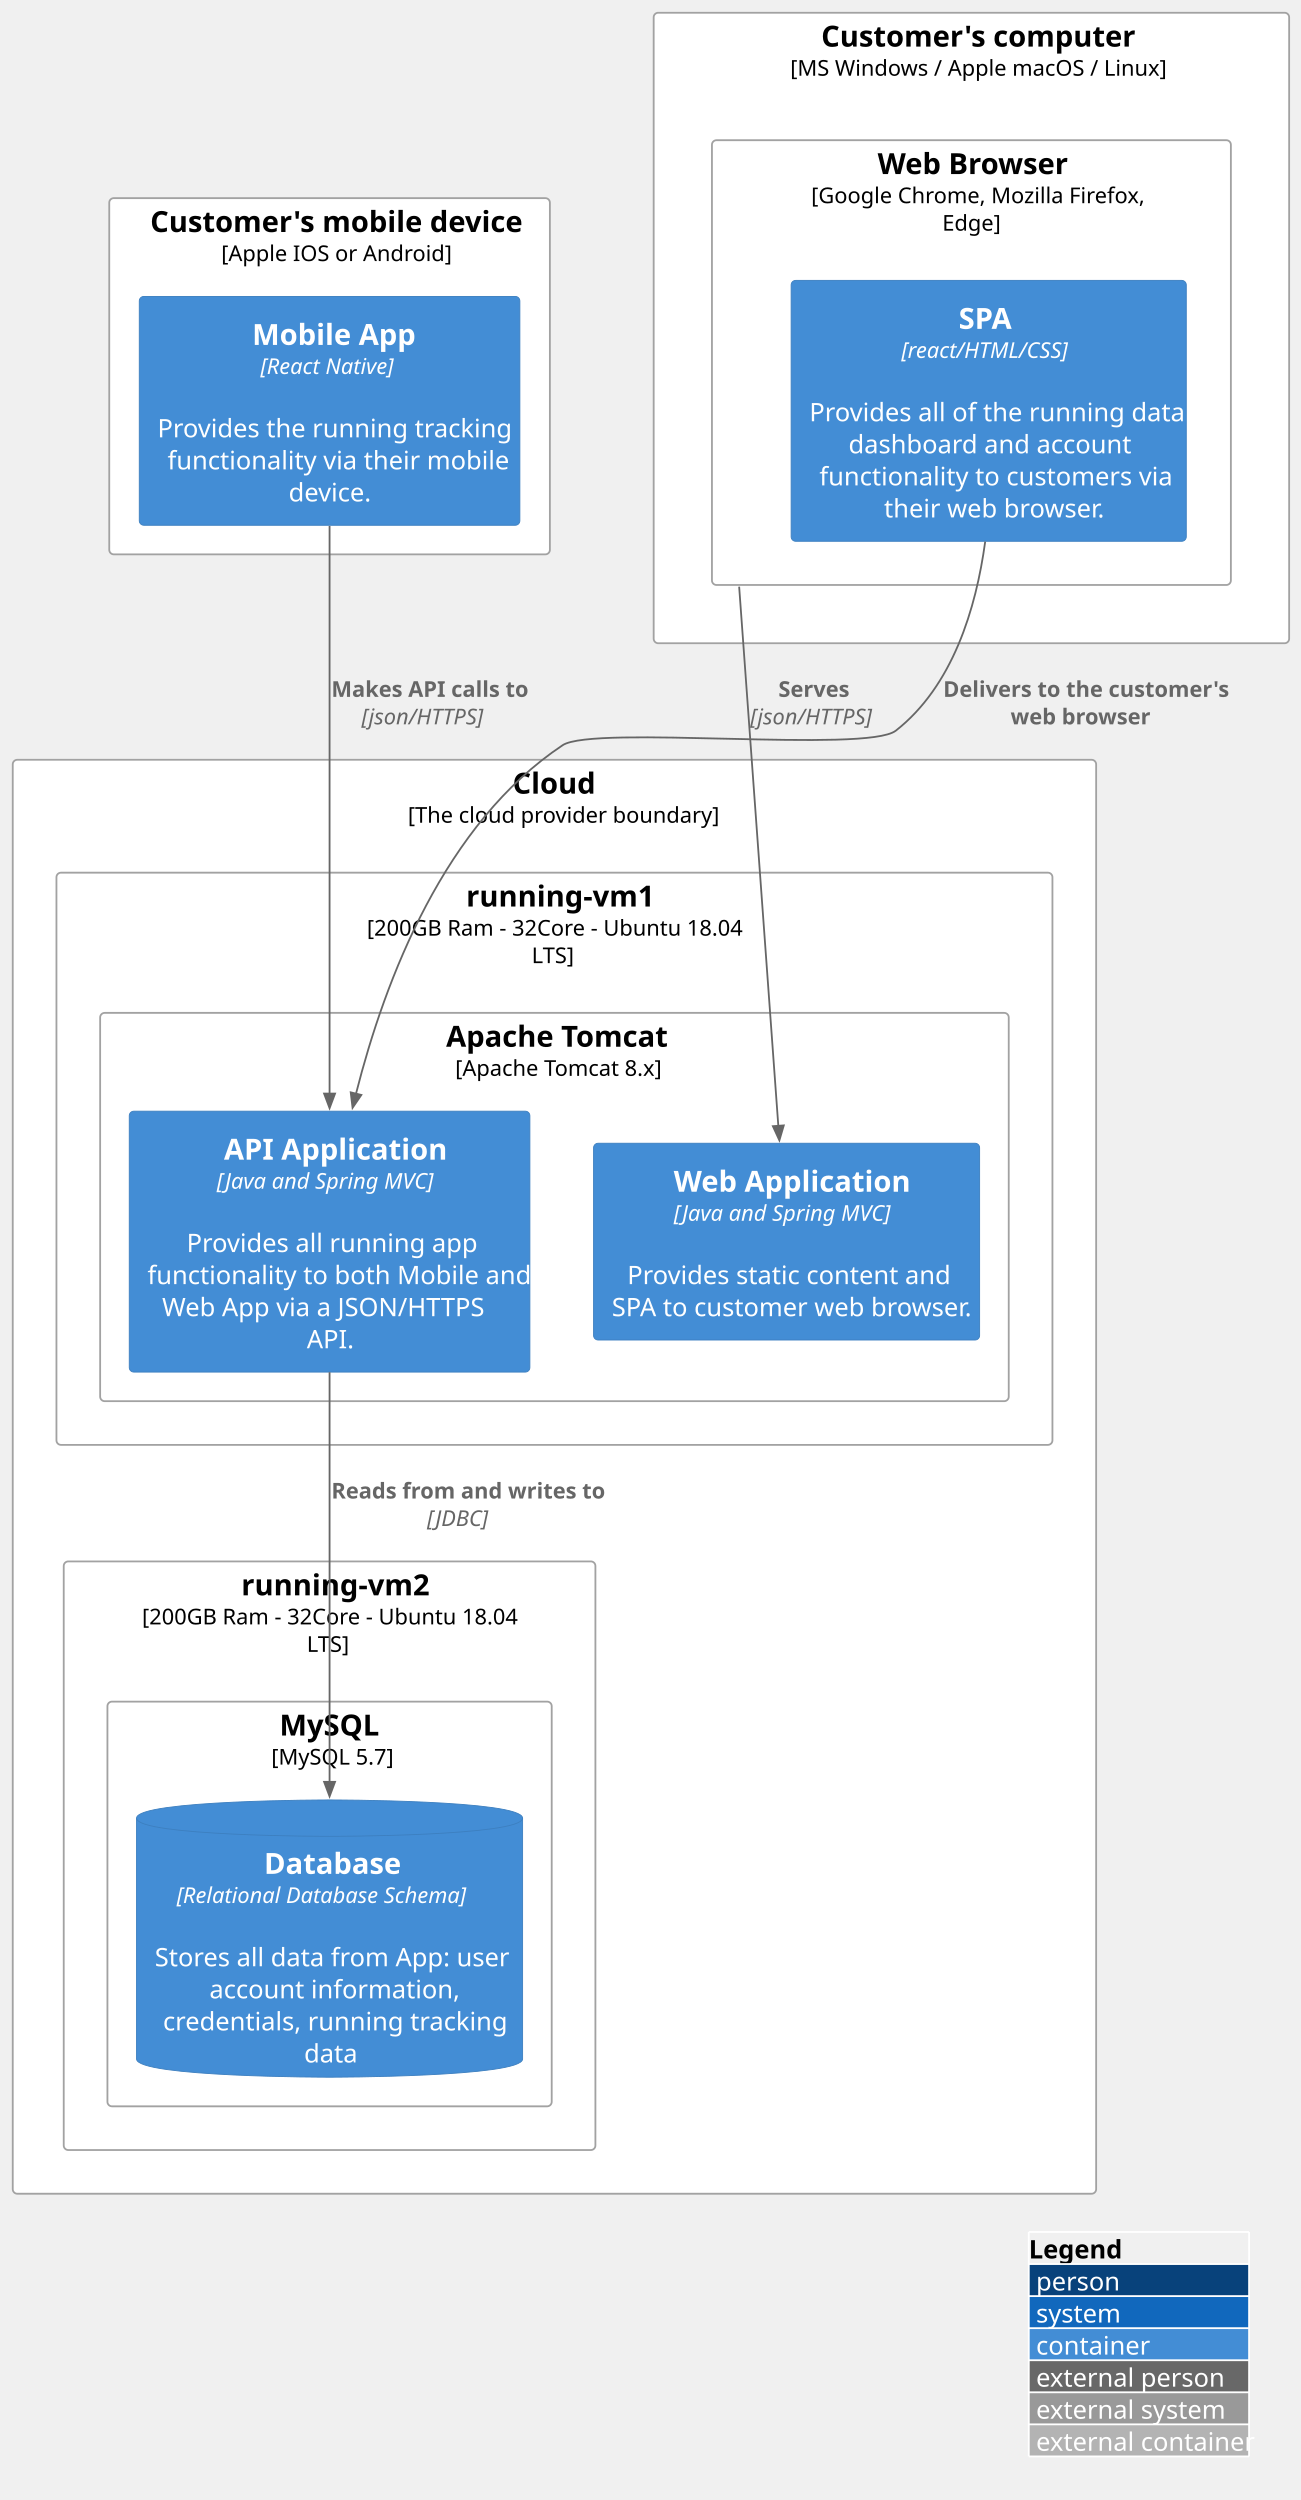
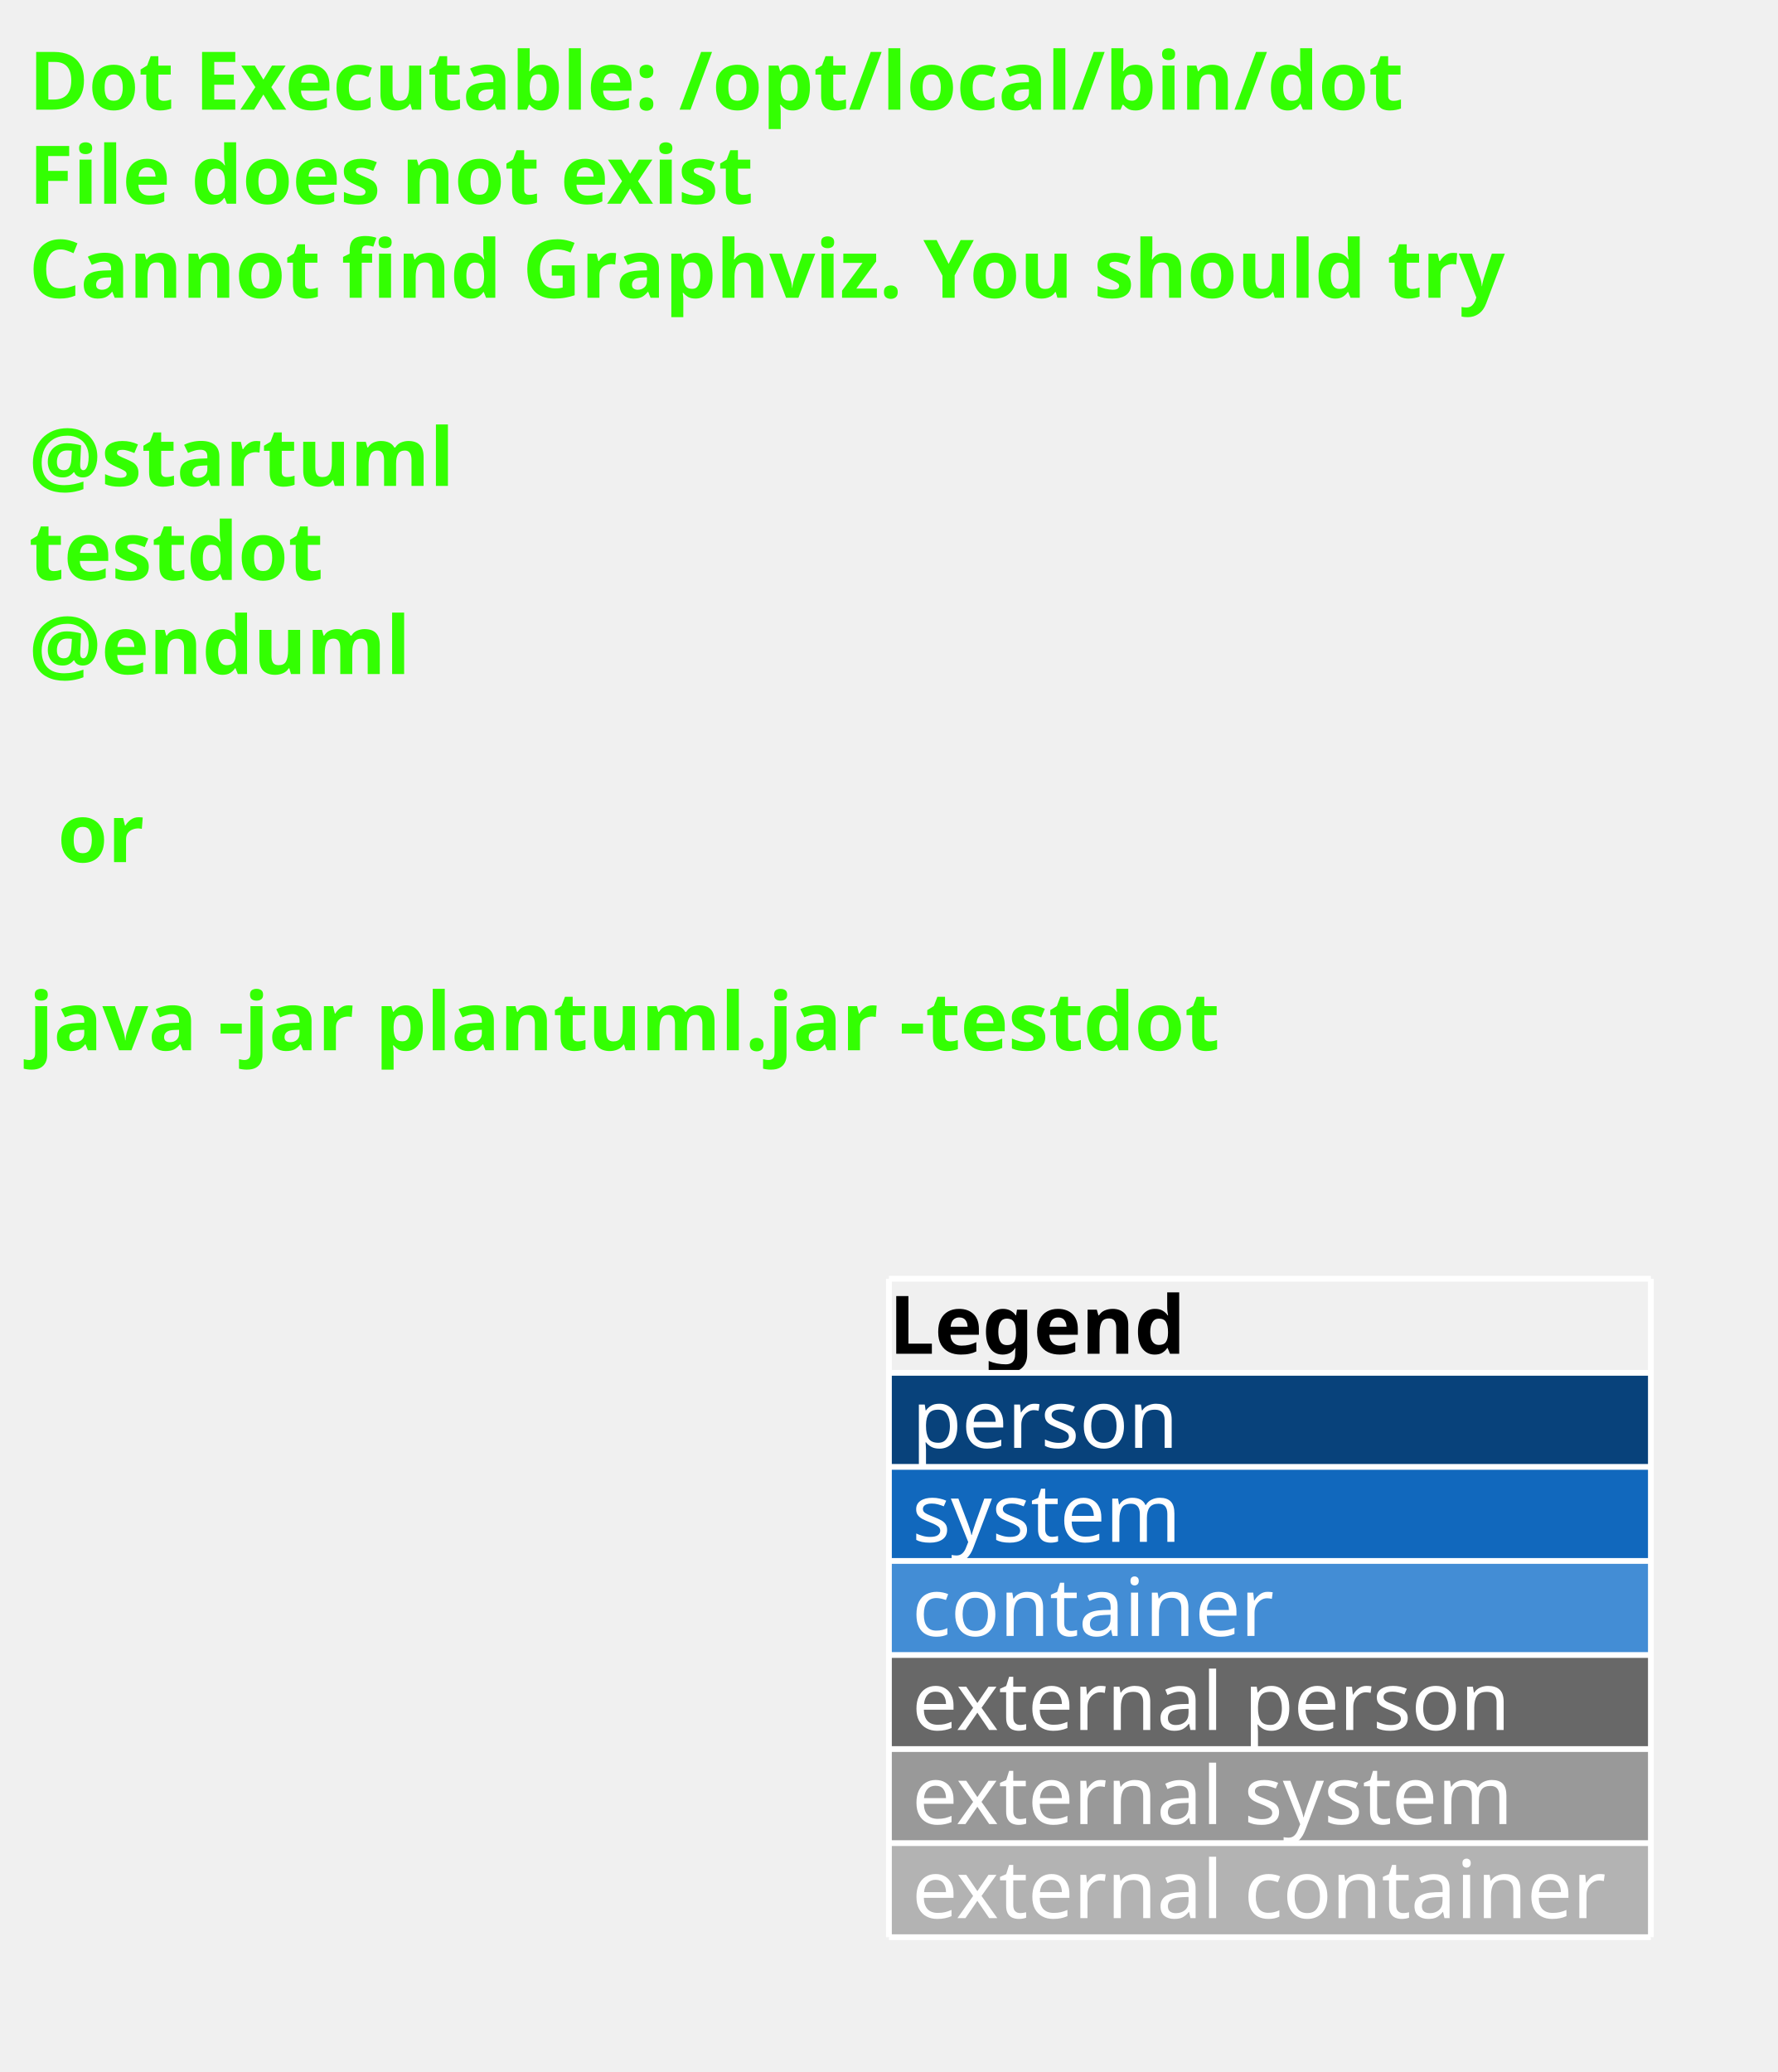
- <svg xmlns="http://www.w3.org/2000/svg" contentStyleType="text/css" height="1373px" preserveAspectRatio="none" style="width:714px;height:1373px;background:#FFFFFF;" version="1.1" viewBox="0 0 714 1373" width="714px" zoomAndPan="magnify">
+ <svg xmlns="http://www.w3.org/2000/svg" contentStyleType="text/css" height="359px" preserveAspectRatio="none" style="width:308px;height:359px;background:#FFFFFF;" version="1.1" viewBox="0 0 308 359" width="308px" zoomAndPan="magnify">
  <defs />
  <g>
-     <g id="cluster_plc">
-       <rect fill="#FFFFFF" height="787.53" rx="2.5" ry="2.5" style="stroke:#A2A2A2;stroke-width:1.0;" width="595" x="7" y="417.27" />
-       <text fill="#000000" font-family="sans-serif" font-size="16" font-weight="bold" lengthAdjust="spacing" textLength="46" x="281.5" y="435.879">Cloud</text>
-       <text fill="#000000" font-family="sans-serif" font-size="12" lengthAdjust="spacing" textLength="161" x="224" y="451.852">[The cloud provider boundary]</text>
-     </g>
-     <g id="cluster_dn">
-       <rect fill="#FFFFFF" height="314.26" rx="2.5" ry="2.5" style="stroke:#A2A2A2;stroke-width:1.0;" width="547" x="31" y="479.27" />
-       <text fill="#000000" font-family="sans-serif" font-size="16" font-weight="bold" lengthAdjust="spacing" textLength="97" x="256" y="497.879">running-vm1</text>
-       <text fill="#000000" font-family="sans-serif" font-size="12" lengthAdjust="spacing" textLength="206" x="201.5" y="513.852">[200GB Ram - 32Core - Ubuntu 18.04</text>
-       <text fill="#000000" font-family="sans-serif" font-size="12" lengthAdjust="spacing" textLength="25" x="292" y="528.946">LTS]</text>
-     </g>
-     <g id="cluster_apache2">
-       <rect fill="#FFFFFF" height="213.26" rx="2.5" ry="2.5" style="stroke:#A2A2A2;stroke-width:1.0;" width="499" x="55" y="556.27" />
-       <text fill="#000000" font-family="sans-serif" font-size="16" font-weight="bold" lengthAdjust="spacing" textLength="119" x="245" y="574.879">Apache Tomcat</text>
-       <text fill="#000000" font-family="sans-serif" font-size="12" lengthAdjust="spacing" textLength="109" x="250" y="590.852">[Apache Tomcat 8.x]</text>
-     </g>
-     <g id="cluster_db01">
-       <rect fill="#FFFFFF" height="323.27" rx="2.5" ry="2.5" style="stroke:#A2A2A2;stroke-width:1.0;" width="292" x="35" y="857.53" />
-       <text fill="#000000" font-family="sans-serif" font-size="16" font-weight="bold" lengthAdjust="spacing" textLength="97" x="132.5" y="876.139">running-vm2</text>
-       <text fill="#000000" font-family="sans-serif" font-size="12" lengthAdjust="spacing" textLength="206" x="78" y="892.112">[200GB Ram - 32Core - Ubuntu 18.04</text>
-       <text fill="#000000" font-family="sans-serif" font-size="12" lengthAdjust="spacing" textLength="25" x="168.5" y="907.206">LTS]</text>
-     </g>
-     <g id="cluster_mysql">
-       <rect fill="#FFFFFF" height="222.27" rx="2.5" ry="2.5" style="stroke:#A2A2A2;stroke-width:1.0;" width="244" x="59" y="934.53" />
-       <text fill="#000000" font-family="sans-serif" font-size="16" font-weight="bold" lengthAdjust="spacing" textLength="55" x="153.5" y="953.139">MySQL</text>
-       <text fill="#000000" font-family="sans-serif" font-size="12" lengthAdjust="spacing" textLength="64" x="149" y="969.112">[MySQL 5.7]</text>
-     </g>
-     <g id="cluster_mob">
-       <rect fill="#FFFFFF" height="195.65" rx="2.5" ry="2.5" style="stroke:#A2A2A2;stroke-width:1.0;" width="242" x="60" y="108.81" />
-       <text fill="#000000" font-family="sans-serif" font-size="16" font-weight="bold" lengthAdjust="spacing" textLength="197" x="82.5" y="127.419">Customer's mobile device</text>
-       <text fill="#000000" font-family="sans-serif" font-size="12" lengthAdjust="spacing" textLength="119" x="121.5" y="143.392">[Apple IOS or Android]</text>
-     </g>
-     <g id="cluster_comp">
-       <rect fill="#FFFFFF" height="346.27" rx="2.5" ry="2.5" style="stroke:#A2A2A2;stroke-width:1.0;" width="349" x="359" y="7" />
-       <text fill="#000000" font-family="sans-serif" font-size="16" font-weight="bold" lengthAdjust="spacing" textLength="165" x="451" y="25.609">Customer's computer</text>
-       <text fill="#000000" font-family="sans-serif" font-size="12" lengthAdjust="spacing" textLength="199" x="434" y="41.582">[MS Windows / Apple macOS / Linux]</text>
-     </g>
-     <g id="cluster_browser">
-       <rect fill="#FFFFFF" height="244.27" rx="2.5" ry="2.5" style="stroke:#A2A2A2;stroke-width:1.0;" width="285" x="391" y="77" />
-       <text fill="#000000" font-family="sans-serif" font-size="16" font-weight="bold" lengthAdjust="spacing" textLength="103" x="482" y="95.609">Web Browser</text>
-       <text fill="#000000" font-family="sans-serif" font-size="12" lengthAdjust="spacing" textLength="176" x="445.5" y="111.582">[Google Chrome, Mozilla Firefox,</text>
-       <text fill="#000000" font-family="sans-serif" font-size="12" lengthAdjust="spacing" textLength="32" x="517.5" y="126.676">Edge]</text>
-     </g>
-     <g id="elem_web">
-       <rect fill="#438DD5" height="108.047" rx="2.5" ry="2.5" style="stroke:#3C7FC0;stroke-width:0.5;" width="212" x="326" y="627.88" />
-       <text fill="#FFFFFF" font-family="sans-serif" font-size="16" font-weight="bold" lengthAdjust="spacing" textLength="124" x="370" y="654.489">Web Application</text>
-       <text fill="#FFFFFF" font-family="sans-serif" font-size="12" font-style="italic" lengthAdjust="spacing" textLength="124" x="370" y="670.462">[Java and Spring MVC]</text>
-       <text fill="#FFFFFF" font-family="sans-serif" font-size="14" lengthAdjust="spacing" textLength="4" x="430" y="687.632"> </text>
-       <text fill="#FFFFFF" font-family="sans-serif" font-size="14" lengthAdjust="spacing" textLength="171" x="344.5" y="705.241">Provides static content and</text>
-       <text fill="#FFFFFF" font-family="sans-serif" font-size="14" lengthAdjust="spacing" textLength="192" x="336" y="722.851">SPA to customer web browser.</text>
-     </g>
-     <g id="elem_api">
-       <rect fill="#438DD5" height="143.266" rx="2.5" ry="2.5" style="stroke:#3C7FC0;stroke-width:0.5;" width="220" x="71" y="610.27" />
-       <text fill="#FFFFFF" font-family="sans-serif" font-size="16" font-weight="bold" lengthAdjust="spacing" textLength="116" x="123" y="636.879">API Application</text>
-       <text fill="#FFFFFF" font-family="sans-serif" font-size="12" font-style="italic" lengthAdjust="spacing" textLength="124" x="119" y="652.852">[Java and Spring MVC]</text>
-       <text fill="#FFFFFF" font-family="sans-serif" font-size="14" lengthAdjust="spacing" textLength="4" x="179" y="670.022"> </text>
-       <text fill="#FFFFFF" font-family="sans-serif" font-size="14" lengthAdjust="spacing" textLength="153" x="102.5" y="687.631">Provides all running app</text>
-       <text fill="#FFFFFF" font-family="sans-serif" font-size="14" lengthAdjust="spacing" textLength="196" x="81" y="705.241">functionality to both Mobile and</text>
-       <text fill="#FFFFFF" font-family="sans-serif" font-size="14" lengthAdjust="spacing" textLength="180" x="89" y="722.85">Web App via a JSON/HTTPS</text>
-       <text fill="#FFFFFF" font-family="sans-serif" font-size="14" lengthAdjust="spacing" textLength="25" x="168.5" y="740.46">API.</text>
-     </g>
-     <g id="elem_db">
-       <path d="M75,998.53 C75,988.53 181,988.53 181,988.53 C181,988.53 287,988.53 287,998.53 L287,1130.796 C287,1140.796 181,1140.796 181,1140.796 C181,1140.796 75,1140.796 75,1130.796 L75,998.53 " fill="#438DD5" style="stroke:#3C7FC0;stroke-width:0.5;" />
-       <path d="M75,998.53 C75,1008.53 181,1008.53 181,1008.53 C181,1008.53 287,1008.53 287,998.53 " fill="none" style="stroke:#3C7FC0;stroke-width:0.5;" />
-       <text fill="#FFFFFF" font-family="sans-serif" font-size="16" font-weight="bold" lengthAdjust="spacing" textLength="72" x="145" y="1029.139">Database</text>
-       <text fill="#FFFFFF" font-family="sans-serif" font-size="12" font-style="italic" lengthAdjust="spacing" textLength="168" x="97" y="1045.112">[Relational Database Schema]</text>
-       <text fill="#FFFFFF" font-family="sans-serif" font-size="14" lengthAdjust="spacing" textLength="4" x="179" y="1062.282"> </text>
-       <text fill="#FFFFFF" font-family="sans-serif" font-size="14" lengthAdjust="spacing" textLength="188" x="85" y="1079.891">Stores all data from App: user</text>
-       <text fill="#FFFFFF" font-family="sans-serif" font-size="14" lengthAdjust="spacing" textLength="128" x="115" y="1097.501">account information,</text>
-       <text fill="#FFFFFF" font-family="sans-serif" font-size="14" lengthAdjust="spacing" textLength="179" x="89.5" y="1115.11">credentials, running tracking</text>
-       <text fill="#FFFFFF" font-family="sans-serif" font-size="14" lengthAdjust="spacing" textLength="28" x="167" y="1132.719">data</text>
-     </g>
-     <g id="elem_mobile">
-       <rect fill="#438DD5" height="125.656" rx="2.5" ry="2.5" style="stroke:#3C7FC0;stroke-width:0.5;" width="209" x="76.5" y="162.81" />
-       <text fill="#FFFFFF" font-family="sans-serif" font-size="16" font-weight="bold" lengthAdjust="spacing" textLength="85" x="138.5" y="189.419">Mobile App</text>
-       <text fill="#FFFFFF" font-family="sans-serif" font-size="12" font-style="italic" lengthAdjust="spacing" textLength="76" x="143" y="205.392">[React Native]</text>
-       <text fill="#FFFFFF" font-family="sans-serif" font-size="14" lengthAdjust="spacing" textLength="4" x="179" y="222.562"> </text>
-       <text fill="#FFFFFF" font-family="sans-serif" font-size="14" lengthAdjust="spacing" textLength="185" x="86.5" y="240.171">Provides the running tracking</text>
-       <text fill="#FFFFFF" font-family="sans-serif" font-size="14" lengthAdjust="spacing" textLength="174" x="92" y="257.781">functionality via their mobile</text>
-       <text fill="#FFFFFF" font-family="sans-serif" font-size="14" lengthAdjust="spacing" textLength="45" x="158.5" y="275.39">device.</text>
-     </g>
-     <g id="elem_spa">
-       <rect fill="#438DD5" height="143.266" rx="2.5" ry="2.5" style="stroke:#3C7FC0;stroke-width:0.5;" width="217" x="434.5" y="154" />
-       <text fill="#FFFFFF" font-family="sans-serif" font-size="16" font-weight="bold" lengthAdjust="spacing" textLength="33" x="526.5" y="180.609">SPA</text>
-       <text fill="#FFFFFF" font-family="sans-serif" font-size="12" font-style="italic" lengthAdjust="spacing" textLength="96" x="495" y="196.582">[react/HTML/CSS]</text>
-       <text fill="#FFFFFF" font-family="sans-serif" font-size="14" lengthAdjust="spacing" textLength="4" x="541" y="213.752"> </text>
-       <text fill="#FFFFFF" font-family="sans-serif" font-size="14" lengthAdjust="spacing" textLength="197" x="444.5" y="231.361">Provides all of the running data</text>
-       <text fill="#FFFFFF" font-family="sans-serif" font-size="14" lengthAdjust="spacing" textLength="150" x="466" y="248.971">dashboard and account</text>
-       <text fill="#FFFFFF" font-family="sans-serif" font-size="14" lengthAdjust="spacing" textLength="182" x="450" y="266.58">functionality to customers via</text>
-       <text fill="#FFFFFF" font-family="sans-serif" font-size="14" lengthAdjust="spacing" textLength="115" x="485.5" y="284.19">their web browser.</text>
-     </g>
-     <g id="link_mobile_api">
-       <path d="M181,288.85 C181,369.93 181,511.86 181,600.87 " fill="none" id="mobile-to-api" style="stroke:#666666;stroke-width:1.0;" />
-       <polygon fill="#666666" points="181,608.61,184,600.61,178,600.61,181,608.61" style="stroke:#666666;stroke-width:1.0;" />
-       <text fill="#666666" font-family="sans-serif" font-size="12" font-weight="bold" lengthAdjust="spacing" textLength="104" x="182" y="382.727">Makes API calls to</text>
-       <text fill="#666666" font-family="sans-serif" font-size="12" font-style="italic" lengthAdjust="spacing" textLength="71" x="198.5" y="397.821">[json/HTTPS]</text>
-     </g>
-     <g id="link_spa_api">
-       <path d="M541.07,297.44 C536.05,334.36 523.19,376.8 492,401.27 C475.99,413.83 325.95,398 309,409.27 C244.36,452.27 211.61,537.17 195.52,600.66 " fill="none" id="spa-to-api" style="stroke:#666666;stroke-width:1.0;" />
-       <polygon fill="#666666" points="193.63,608.4,198.444,601.341,192.616,599.916,193.63,608.4" style="stroke:#666666;stroke-width:1.0;" />
-       <text fill="#666666" font-family="sans-serif" font-size="12" font-weight="bold" lengthAdjust="spacing" textLength="149" x="518" y="382.727">Delivers to the customer's</text>
-       <text fill="#666666" font-family="sans-serif" font-size="12" font-weight="bold" lengthAdjust="spacing" textLength="75" x="555" y="397.821">web browser</text>
-     </g>
-     <g id="link_browser_web">
-       <path d="M405.941,322.191 C405.981,322.752 406.022,323.315 406.063,323.879 C406.145,325.007 406.228,326.142 406.311,327.283 C406.476,329.565 406.644,331.873 406.813,334.203 C407.152,338.864 407.497,343.62 407.849,348.457 C408.551,358.131 409.278,368.132 410.021,378.364 C415.967,460.217 422.985,556.81 427.46,618.44 " fill="none" id="browser-to-web" style="stroke:#666666;stroke-width:1.0;" />
-       <polygon fill="#666666" points="428.03,626.27,430.45,618.076,424.466,618.505,428.03,626.27" style="stroke:#666666;stroke-width:1.0;" />
-       <text fill="#666666" font-family="sans-serif" font-size="12" font-weight="bold" lengthAdjust="spacing" textLength="40" x="427.5" y="382.727">Serves</text>
-       <text fill="#666666" font-family="sans-serif" font-size="12" font-style="italic" lengthAdjust="spacing" textLength="71" x="412" y="397.821">[json/HTTPS]</text>
-     </g>
-     <g id="link_api_db">
-       <path d="M181,753.63 C181,817.3 181,911.01 181,978.73 " fill="none" id="api-to-db" style="stroke:#666666;stroke-width:1.0;" />
-       <polygon fill="#666666" points="181,986.59,184,978.59,178,978.59,181,986.59" style="stroke:#666666;stroke-width:1.0;" />
-       <text fill="#666666" font-family="sans-serif" font-size="12" font-weight="bold" lengthAdjust="spacing" textLength="143" x="182" y="822.987">Reads from and writes to</text>
-       <text fill="#666666" font-family="sans-serif" font-size="12" font-style="italic" lengthAdjust="spacing" textLength="38" x="234.5" y="838.081">[JDBC]</text>
-     </g>
-     <rect height="139.266" rx="7.5" ry="7.5" style="stroke:#00000000;stroke-width:1.0;fill:none;" width="133" x="559" y="1217.8" />
-     <text fill="#000000" font-family="sans-serif" font-size="14" font-weight="bold" lengthAdjust="spacing" textLength="53" x="565" y="1240.333">Legend</text>
-     <text fill="#FFFFFF" font-family="sans-serif" font-size="14" lengthAdjust="spacing" textLength="4" x="618" y="1240.333"> </text>
-     <rect fill="#08427B" height="17.609" style="stroke:none;stroke-width:1.0;" width="121" x="565" y="1243.409" />
-     <text fill="#FFFFFF" font-family="sans-serif" font-size="14" lengthAdjust="spacing" textLength="44" x="569" y="1257.943">person</text>
-     <rect fill="#1168BD" height="17.609" style="stroke:none;stroke-width:1.0;" width="121" x="565" y="1261.019" />
-     <text fill="#FFFFFF" font-family="sans-serif" font-size="14" lengthAdjust="spacing" textLength="44" x="569" y="1275.552">system</text>
-     <rect fill="#438DD5" height="17.609" style="stroke:none;stroke-width:1.0;" width="121" x="565" y="1278.628" />
-     <text fill="#FFFFFF" font-family="sans-serif" font-size="14" lengthAdjust="spacing" textLength="59" x="569" y="1293.161">container</text>
-     <rect fill="#686868" height="17.609" style="stroke:none;stroke-width:1.0;" width="121" x="565" y="1296.237" />
-     <text fill="#FFFFFF" font-family="sans-serif" font-size="14" lengthAdjust="spacing" textLength="98" x="569" y="1310.771">external person</text>
-     <rect fill="#999999" height="17.609" style="stroke:none;stroke-width:1.0;" width="121" x="565" y="1313.847" />
-     <text fill="#FFFFFF" font-family="sans-serif" font-size="14" lengthAdjust="spacing" textLength="98" x="569" y="1328.38">external system</text>
-     <rect fill="#B3B3B3" height="17.609" style="stroke:none;stroke-width:1.0;" width="121" x="565" y="1331.456" />
-     <text fill="#FFFFFF" font-family="sans-serif" font-size="14" lengthAdjust="spacing" textLength="113" x="569" y="1345.989">external container</text>
-     <line style="stroke:#FFFFFF;stroke-width:1.0;" x1="565" x2="686" y1="1225.8" y2="1225.8" />
-     <line style="stroke:#FFFFFF;stroke-width:1.0;" x1="565" x2="686" y1="1243.409" y2="1243.409" />
-     <line style="stroke:#FFFFFF;stroke-width:1.0;" x1="565" x2="686" y1="1261.019" y2="1261.019" />
-     <line style="stroke:#FFFFFF;stroke-width:1.0;" x1="565" x2="686" y1="1278.628" y2="1278.628" />
-     <line style="stroke:#FFFFFF;stroke-width:1.0;" x1="565" x2="686" y1="1296.237" y2="1296.237" />
-     <line style="stroke:#FFFFFF;stroke-width:1.0;" x1="565" x2="686" y1="1313.847" y2="1313.847" />
-     <line style="stroke:#FFFFFF;stroke-width:1.0;" x1="565" x2="686" y1="1331.456" y2="1331.456" />
-     <line style="stroke:#FFFFFF;stroke-width:1.0;" x1="565" x2="686" y1="1349.066" y2="1349.066" />
-     <line style="stroke:#FFFFFF;stroke-width:1.0;" x1="565" x2="565" y1="1225.8" y2="1349.066" />
-     <line style="stroke:#FFFFFF;stroke-width:1.0;" x1="686" x2="686" y1="1225.8" y2="1349.066" />
+     <text fill="#33FF02" font-family="sans-serif" font-size="14" font-weight="bold" lengthAdjust="spacing" textLength="261" x="5" y="19">Dot Executable: /opt/local/bin/dot</text>
+     <text fill="#33FF02" font-family="sans-serif" font-size="14" font-weight="bold" lengthAdjust="spacing" textLength="145" x="5" y="35.297">File does not exist</text>
+     <text fill="#33FF02" font-family="sans-serif" font-size="14" font-weight="bold" lengthAdjust="spacing" textLength="291" x="5" y="51.594">Cannot find Graphviz. You should try</text>
+     <text fill="#33FF02" font-family="sans-serif" font-size="14" font-weight="bold" lengthAdjust="spacing" textLength="5" x="5" y="67.891"> </text>
+     <text fill="#33FF02" font-family="sans-serif" font-size="14" font-weight="bold" lengthAdjust="spacing" textLength="79" x="5" y="84.188">@startuml</text>
+     <text fill="#33FF02" font-family="sans-serif" font-size="14" font-weight="bold" lengthAdjust="spacing" textLength="57" x="5" y="100.484">testdot</text>
+     <text fill="#33FF02" font-family="sans-serif" font-size="14" font-weight="bold" lengthAdjust="spacing" textLength="72" x="5" y="116.781">@enduml</text>
+     <text fill="#33FF02" font-family="sans-serif" font-size="14" font-weight="bold" lengthAdjust="spacing" textLength="5" x="5" y="133.078"> </text>
+     <text fill="#33FF02" font-family="sans-serif" font-size="14" font-weight="bold" lengthAdjust="spacing" textLength="17" x="10" y="149.375">or</text>
+     <text fill="#33FF02" font-family="sans-serif" font-size="14" font-weight="bold" lengthAdjust="spacing" textLength="5" x="5" y="165.672"> </text>
+     <text fill="#33FF02" font-family="sans-serif" font-size="14" font-weight="bold" lengthAdjust="spacing" textLength="227" x="5" y="181.969">java -jar plantuml.jar -testdot</text>
+     <text fill="#33FF02" font-family="sans-serif" font-size="14" font-weight="bold" lengthAdjust="spacing" textLength="5" x="5" y="198.266"> </text>
+     <rect height="130.078" rx="7.5" ry="7.5" style="stroke:#00000000;stroke-width:1.0;fill:none;" width="144" x="148" y="213.562" />
+     <text fill="#000000" font-family="sans-serif" font-size="14" font-weight="bold" lengthAdjust="spacing" textLength="59" x="154" y="234.558">Legend</text>
+     <text fill="#FFFFFF" font-family="sans-serif" font-size="14" lengthAdjust="spacing" textLength="4" x="213" y="234.558"> </text>
+     <rect fill="#08427B" height="16.297" style="stroke:none;stroke-width:1.0;" width="132" x="154" y="237.859" />
+     <text fill="#FFFFFF" font-family="sans-serif" font-size="14" lengthAdjust="spacing" textLength="49" x="158" y="250.855">person</text>
+     <rect fill="#1168BD" height="16.297" style="stroke:none;stroke-width:1.0;" width="132" x="154" y="254.156" />
+     <text fill="#FFFFFF" font-family="sans-serif" font-size="14" lengthAdjust="spacing" textLength="50" x="158" y="267.151">system</text>
+     <rect fill="#438DD5" height="16.297" style="stroke:none;stroke-width:1.0;" width="132" x="154" y="270.453" />
+     <text fill="#FFFFFF" font-family="sans-serif" font-size="14" lengthAdjust="spacing" textLength="65" x="158" y="283.448">container</text>
+     <rect fill="#686868" height="16.297" style="stroke:none;stroke-width:1.0;" width="132" x="154" y="286.75" />
+     <text fill="#FFFFFF" font-family="sans-serif" font-size="14" lengthAdjust="spacing" textLength="108" x="158" y="299.745">external person</text>
+     <rect fill="#999999" height="16.297" style="stroke:none;stroke-width:1.0;" width="132" x="154" y="303.047" />
+     <text fill="#FFFFFF" font-family="sans-serif" font-size="14" lengthAdjust="spacing" textLength="109" x="158" y="316.042">external system</text>
+     <rect fill="#B3B3B3" height="16.297" style="stroke:none;stroke-width:1.0;" width="132" x="154" y="319.344" />
+     <text fill="#FFFFFF" font-family="sans-serif" font-size="14" lengthAdjust="spacing" textLength="124" x="158" y="332.339">external container</text>
+     <line style="stroke:#FFFFFF;stroke-width:1.0;" x1="154" x2="286" y1="221.562" y2="221.562" />
+     <line style="stroke:#FFFFFF;stroke-width:1.0;" x1="154" x2="286" y1="237.859" y2="237.859" />
+     <line style="stroke:#FFFFFF;stroke-width:1.0;" x1="154" x2="286" y1="254.156" y2="254.156" />
+     <line style="stroke:#FFFFFF;stroke-width:1.0;" x1="154" x2="286" y1="270.453" y2="270.453" />
+     <line style="stroke:#FFFFFF;stroke-width:1.0;" x1="154" x2="286" y1="286.75" y2="286.75" />
+     <line style="stroke:#FFFFFF;stroke-width:1.0;" x1="154" x2="286" y1="303.047" y2="303.047" />
+     <line style="stroke:#FFFFFF;stroke-width:1.0;" x1="154" x2="286" y1="319.344" y2="319.344" />
+     <line style="stroke:#FFFFFF;stroke-width:1.0;" x1="154" x2="286" y1="335.641" y2="335.641" />
+     <line style="stroke:#FFFFFF;stroke-width:1.0;" x1="154" x2="154" y1="221.562" y2="335.641" />
+     <line style="stroke:#FFFFFF;stroke-width:1.0;" x1="286" x2="286" y1="221.562" y2="335.641" />
  </g>
</svg>
